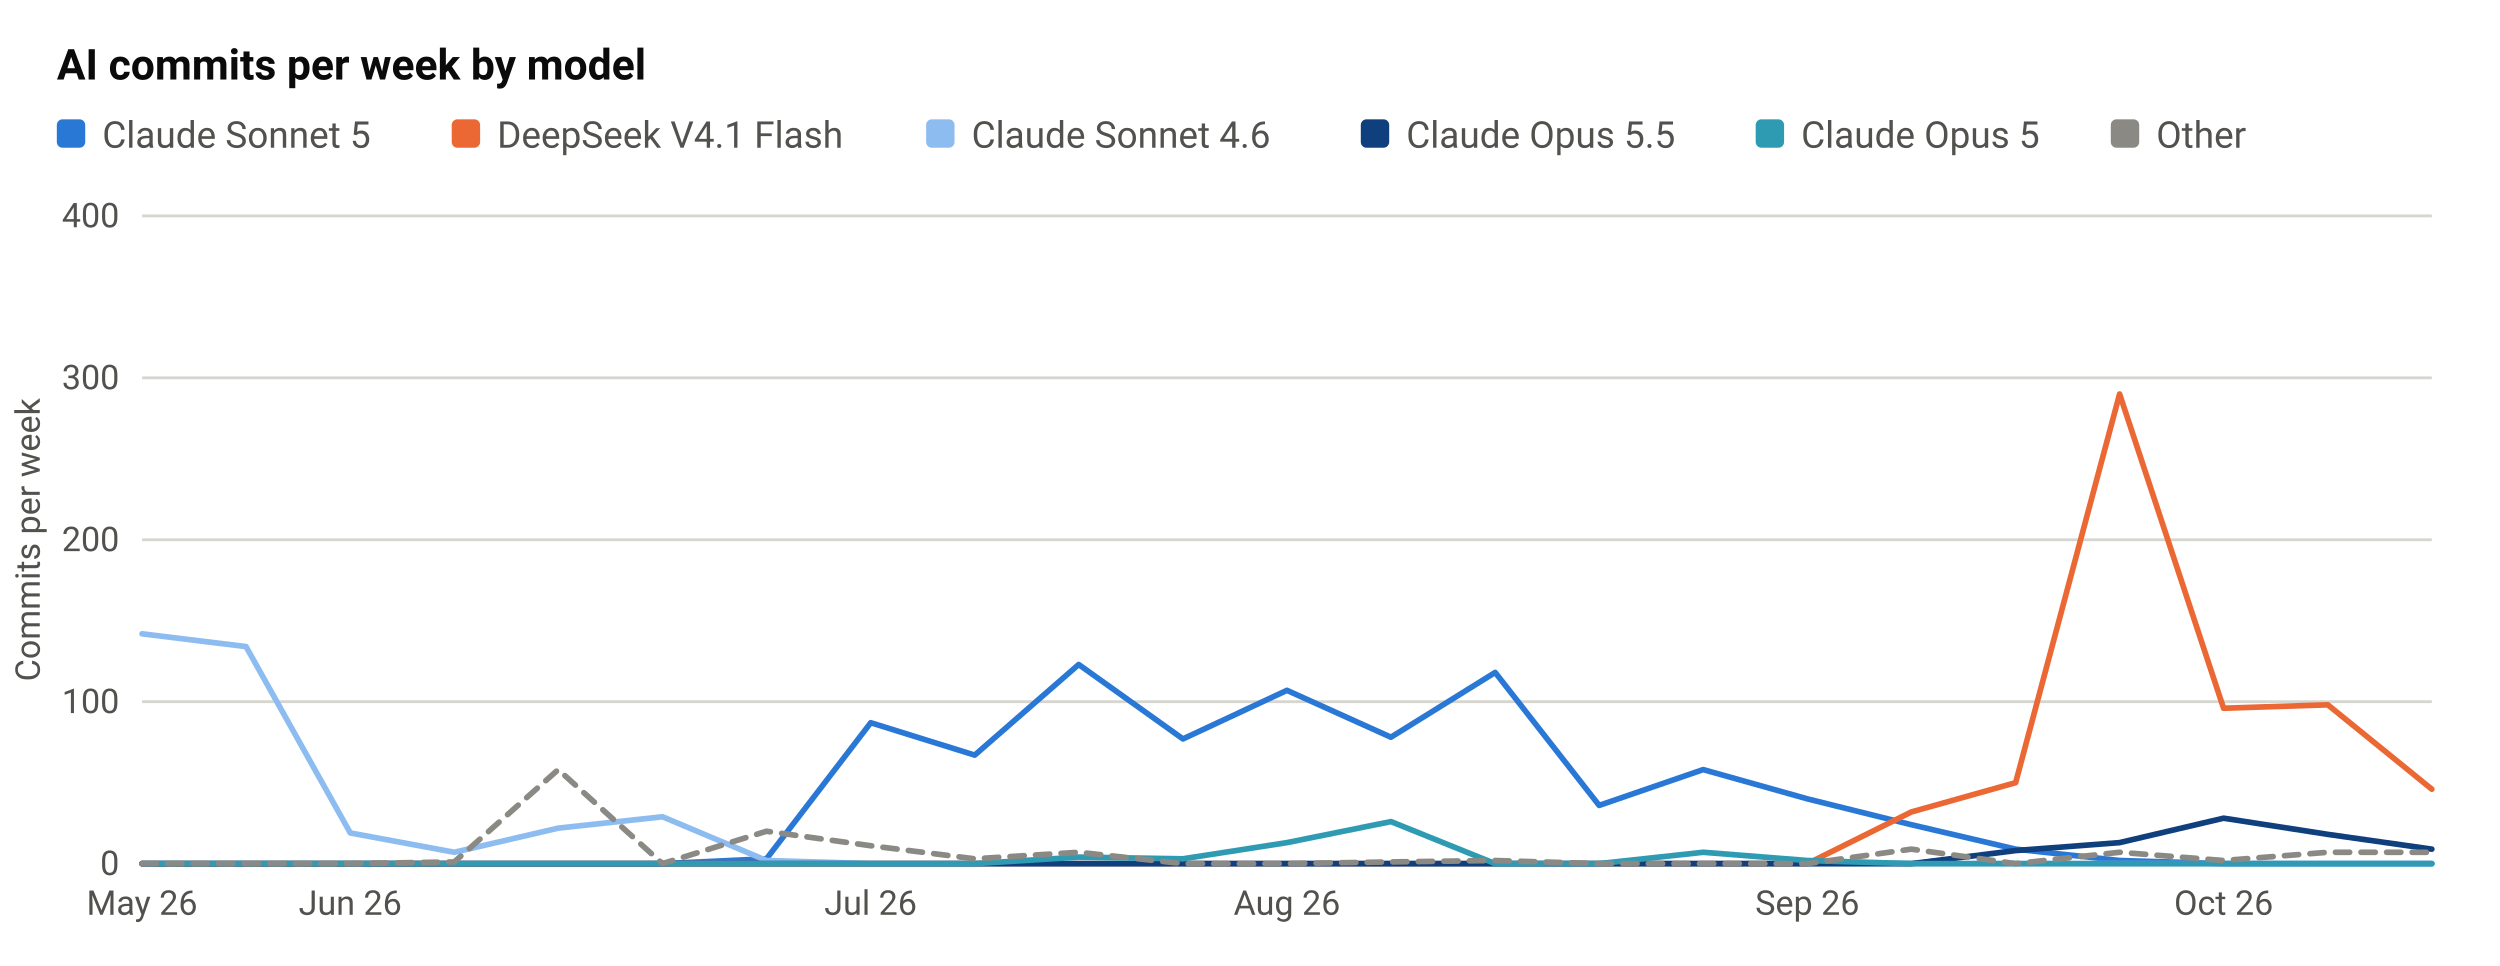
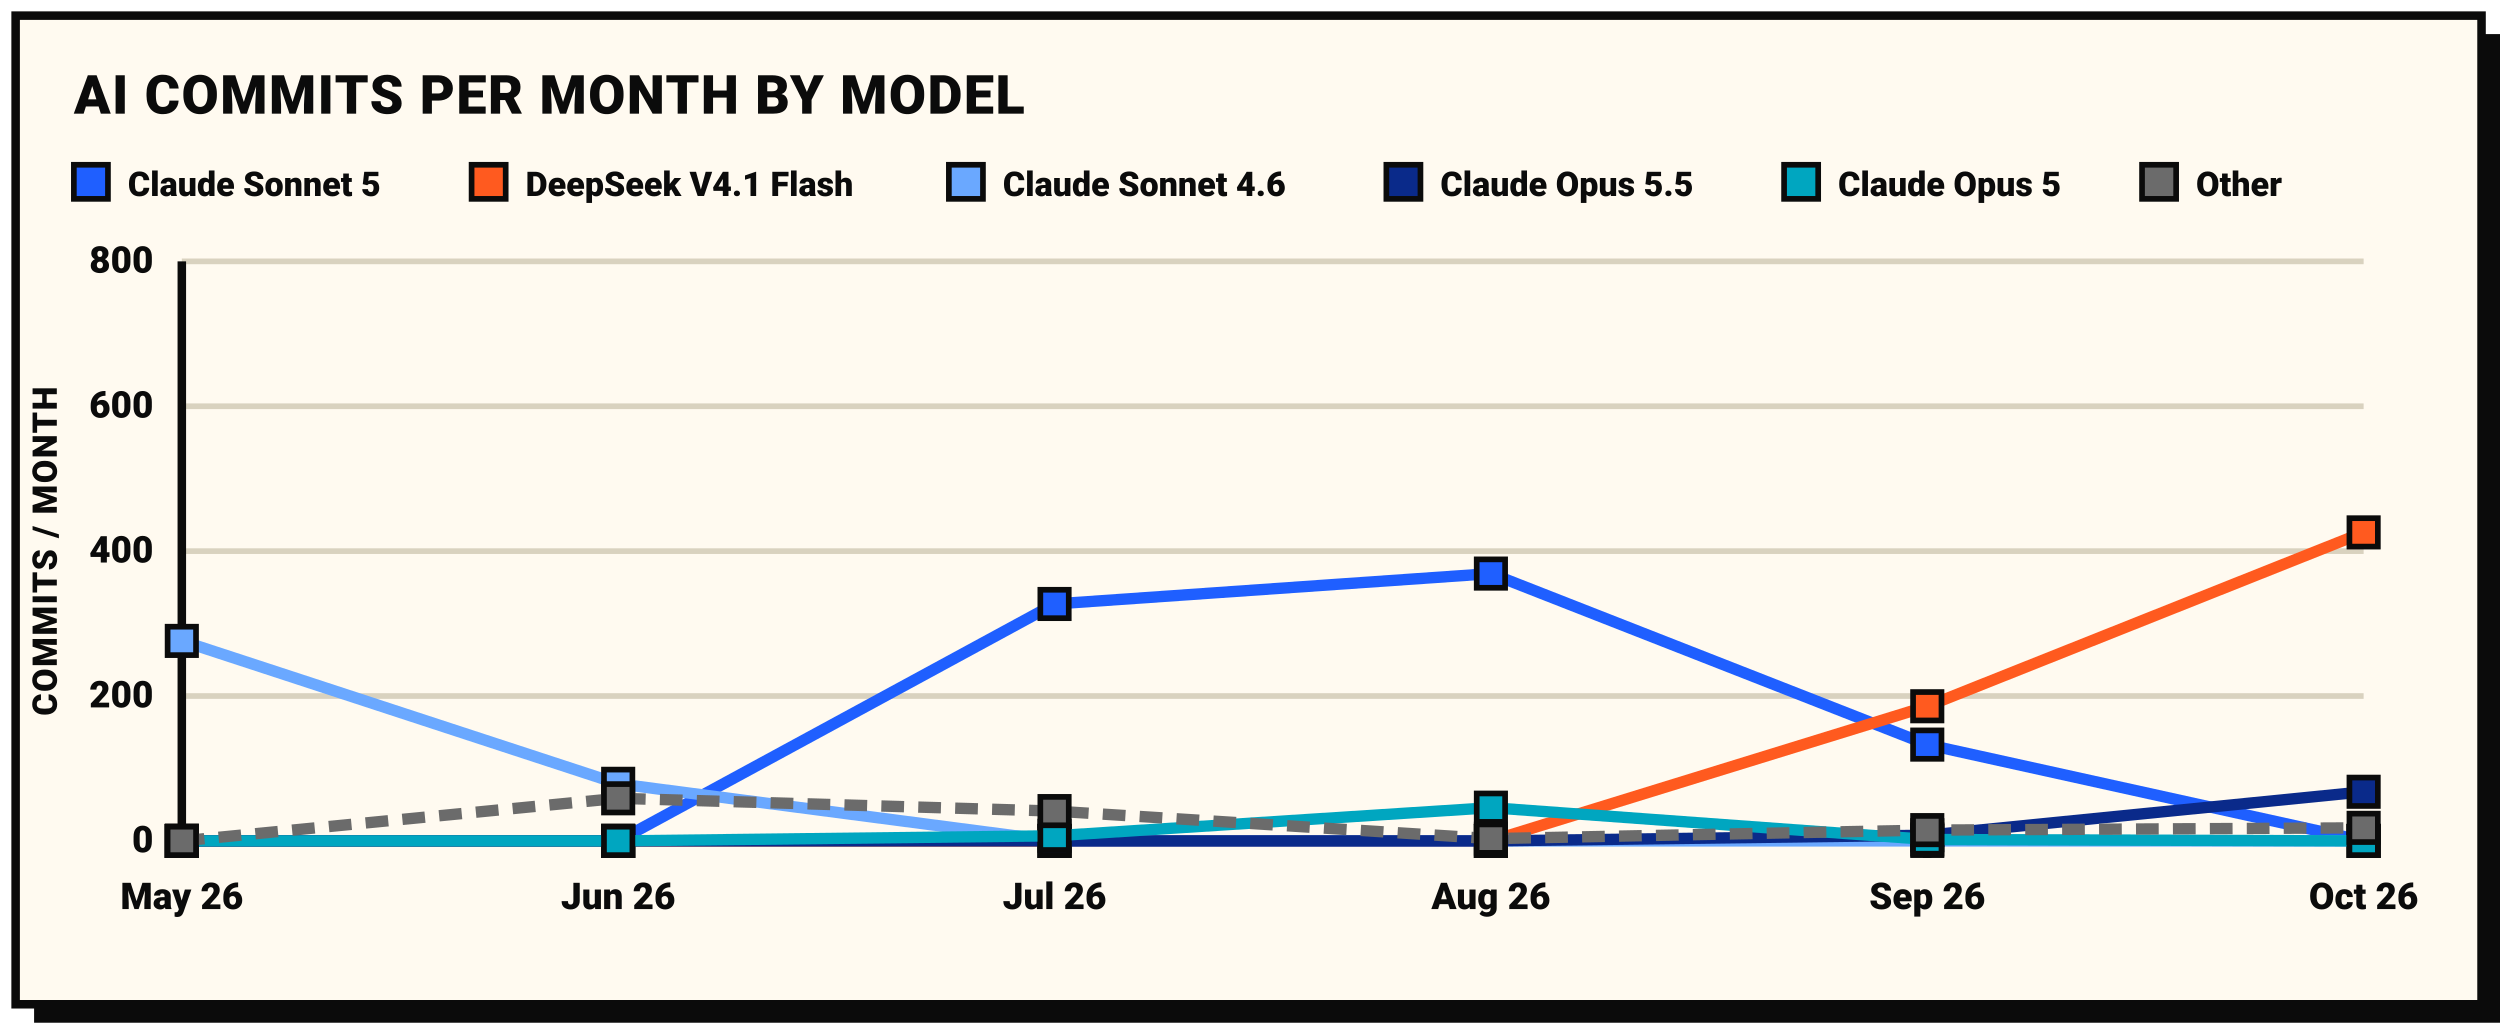
- <svg xmlns="http://www.w3.org/2000/svg" viewBox="0 0 880 340" font-family="-apple-system, BlinkMacSystemFont, 'Segoe UI', Roboto, Helvetica, Arial, sans-serif" role="img" aria-labelledby="t d">
-   <text x="20" y="28" fill="#0b0b0b" font-size="15" font-weight="600">AI commits per week by model</text>
-   <rect x="20" y="42" width="10" height="10" rx="2" fill="#2a78d6" />
-   <text x="36" y="52" fill="#52514e" font-size="13">Claude Sonnet 5</text>
-   <rect x="159" y="42" width="10" height="10" rx="2" fill="#eb6834" />
-   <text x="175" y="52" fill="#52514e" font-size="13">DeepSeek V4.1 Flash</text>
-   <rect x="326" y="42" width="10" height="10" rx="2" fill="#8dbcf0" />
-   <text x="342" y="52" fill="#52514e" font-size="13">Claude Sonnet 4.6</text>
-   <rect x="479" y="42" width="10" height="10" rx="2" fill="#0f3f7d" />
-   <text x="495" y="52" fill="#52514e" font-size="13">Claude Opus 5.5</text>
-   <rect x="618" y="42" width="10" height="10" rx="2" fill="#2f9bb3" />
-   <text x="634" y="52" fill="#52514e" font-size="13">Claude Opus 5</text>
-   <rect x="743" y="42" width="10" height="10" rx="2" fill="#8a8983" />
-   <text x="759" y="52" fill="#52514e" font-size="13">Other</text>
-   <line x1="50" y1="304" x2="856" y2="304" stroke="#d6d5cf" stroke-width="1" />
-   <text x="42" y="308" fill="#52514e" font-size="12" text-anchor="end">0</text>
-   <line x1="50" y1="247" x2="856" y2="247" stroke="#d6d5cf" stroke-width="1" />
-   <text x="42" y="251" fill="#52514e" font-size="12" text-anchor="end">100</text>
-   <line x1="50" y1="190" x2="856" y2="190" stroke="#d6d5cf" stroke-width="1" />
-   <text x="42" y="194" fill="#52514e" font-size="12" text-anchor="end">200</text>
-   <line x1="50" y1="133" x2="856" y2="133" stroke="#d6d5cf" stroke-width="1" />
-   <text x="42" y="137" fill="#52514e" font-size="12" text-anchor="end">300</text>
-   <line x1="50" y1="76" x2="856" y2="76" stroke="#d6d5cf" stroke-width="1" />
-   <text x="42" y="80" fill="#52514e" font-size="12" text-anchor="end">400</text>
-   <text x="50" y="322" fill="#52514e" font-size="12" text-anchor="middle">May 26</text>
-   <text x="123.273" y="322" fill="#52514e" font-size="12" text-anchor="middle">Jun 26</text>
-   <text x="306.455" y="322" fill="#52514e" font-size="12" text-anchor="middle">Jul 26</text>
-   <text x="453" y="322" fill="#52514e" font-size="12" text-anchor="middle">Aug 26</text>
-   <text x="636.182" y="322" fill="#52514e" font-size="12" text-anchor="middle">Sep 26</text>
-   <text x="782.727" y="322" fill="#52514e" font-size="12" text-anchor="middle">Oct 26</text>
-   <text x="14" y="190" fill="#52514e" font-size="12" text-anchor="middle" transform="rotate(-90 14 190)">Commits per week</text>
-   <polyline points="50.0,304.0 86.6,304.0 123.3,304.0 159.9,304.0 196.5,304.0 233.2,304.0 269.8,302.3 306.5,254.4 343.1,265.8 379.7,233.9 416.4,260.1 453.0,243.0 489.6,259.5 526.3,236.7 562.9,283.5 599.5,270.9 636.2,281.2 672.8,290.3 709.5,298.9 746.1,302.9 782.7,304.0 819.4,304.0 856.0,304.0" fill="none" stroke="#2a78d6" stroke-width="2" stroke-linejoin="round" stroke-linecap="round" />
-   <polyline points="50.0,304.0 86.6,304.0 123.3,304.0 159.9,304.0 196.5,304.0 233.2,304.0 269.8,304.0 306.5,304.0 343.1,304.0 379.7,304.0 416.4,304.0 453.0,304.0 489.6,304.0 526.3,304.0 562.9,304.0 599.5,304.0 636.2,304.0 672.8,285.8 709.5,275.5 746.1,138.7 782.7,249.3 819.4,248.1 856.0,277.8" fill="none" stroke="#eb6834" stroke-width="2" stroke-linejoin="round" stroke-linecap="round" />
-   <polyline points="50.0,223.1 86.6,227.6 123.3,293.2 159.9,300.0 196.5,291.5 233.2,287.5 269.8,302.9 306.5,304.0 343.1,304.0 379.7,304.0 416.4,304.0 453.0,304.0 489.6,304.0 526.3,304.0 562.9,304.0 599.5,304.0 636.2,304.0 672.8,304.0 709.5,304.0 746.1,304.0 782.7,304.0 819.4,304.0 856.0,304.0" fill="none" stroke="#8dbcf0" stroke-width="2" stroke-linejoin="round" stroke-linecap="round" />
-   <polyline points="50.0,304.0 86.6,304.0 123.3,304.0 159.9,304.0 196.5,304.0 233.2,304.0 269.8,304.0 306.5,304.0 343.1,304.0 379.7,304.0 416.4,304.0 453.0,304.0 489.6,304.0 526.3,304.0 562.9,304.0 599.5,304.0 636.2,304.0 672.8,304.0 709.5,299.4 746.1,296.6 782.7,288.0 819.4,293.7 856.0,298.9" fill="none" stroke="#0f3f7d" stroke-width="2" stroke-linejoin="round" stroke-linecap="round" />
-   <polyline points="50.0,304.0 86.6,304.0 123.3,304.0 159.9,304.0 196.5,304.0 233.2,304.0 269.8,304.0 306.5,304.0 343.1,304.0 379.7,301.7 416.4,302.3 453.0,296.6 489.6,289.2 526.3,304.0 562.9,304.0 599.5,300.0 636.2,302.9 672.8,304.0 709.5,304.0 746.1,304.0 782.7,304.0 819.4,304.0 856.0,304.0" fill="none" stroke="#2f9bb3" stroke-width="2" stroke-linejoin="round" stroke-linecap="round" />
-   <polyline points="50.0,304.0 86.6,304.0 123.3,304.0 159.9,303.4 196.5,270.9 233.2,304.0 269.8,292.6 306.5,297.7 343.1,302.3 379.7,300.0 416.4,304.0 453.0,304.0 489.6,303.4 526.3,302.9 562.9,304.0 599.5,304.0 636.2,304.0 672.8,298.9 709.5,304.0 746.1,300.0 782.7,302.9 819.4,300.0 856.0,300.0" fill="none" stroke="#8a8983" stroke-width="2" stroke-linejoin="round" stroke-linecap="round" stroke-dasharray="5 4" />
+ <svg xmlns="http://www.w3.org/2000/svg" viewBox="0 0 880 360" font-family="-apple-system, BlinkMacSystemFont, 'Segoe UI', Roboto, Helvetica, Arial, sans-serif" role="img" aria-labelledby="t d">
+   <rect x="12" y="12" width="868" height="348" fill="#0b0b0b" />
+   <rect x="5.5" y="5.5" width="868" height="348" fill="#fffaf0" stroke="#0b0b0b" stroke-width="3" />
+   <text x="26" y="40" fill="#0b0b0b" font-weight="800" font-size="19" letter-spacing="0.5">AI COMMITS PER MONTH BY MODEL</text>
+   <rect x="26" y="58" width="12" height="12" fill="#1f5fff" stroke="#0b0b0b" stroke-width="2" />
+   <text x="45" y="69" fill="#0b0b0b" font-weight="800" font-size="12">Claude Sonnet 5</text>
+   <rect x="166" y="58" width="12" height="12" fill="#ff5a1f" stroke="#0b0b0b" stroke-width="2" />
+   <text x="185" y="69" fill="#0b0b0b" font-weight="800" font-size="12">DeepSeek V4.1 Flash</text>
+   <rect x="334" y="58" width="12" height="12" fill="#6aa8ff" stroke="#0b0b0b" stroke-width="2" />
+   <text x="353" y="69" fill="#0b0b0b" font-weight="800" font-size="12">Claude Sonnet 4.6</text>
+   <rect x="488" y="58" width="12" height="12" fill="#0a2a8a" stroke="#0b0b0b" stroke-width="2" />
+   <text x="507" y="69" fill="#0b0b0b" font-weight="800" font-size="12">Claude Opus 5.5</text>
+   <rect x="628" y="58" width="12" height="12" fill="#00a6c0" stroke="#0b0b0b" stroke-width="2" />
+   <text x="647" y="69" fill="#0b0b0b" font-weight="800" font-size="12">Claude Opus 5</text>
+   <rect x="754" y="58" width="12" height="12" fill="#6b6b6b" stroke="#0b0b0b" stroke-width="2" />
+   <text x="773" y="69" fill="#0b0b0b" font-weight="800" font-size="12">Other</text>
+   <line x1="64" y1="296" x2="832" y2="296" stroke="#0b0b0b" stroke-width="3" />
+   <text x="54" y="300" fill="#0b0b0b" font-weight="800" font-size="13" text-anchor="end">0</text>
+   <line x1="64" y1="245" x2="832" y2="245" stroke="#d9d2bf" stroke-width="2" />
+   <text x="54" y="249" fill="#0b0b0b" font-weight="800" font-size="13" text-anchor="end">200</text>
+   <line x1="64" y1="194" x2="832" y2="194" stroke="#d9d2bf" stroke-width="2" />
+   <text x="54" y="198" fill="#0b0b0b" font-weight="800" font-size="13" text-anchor="end">400</text>
+   <line x1="64" y1="143" x2="832" y2="143" stroke="#d9d2bf" stroke-width="2" />
+   <text x="54" y="147" fill="#0b0b0b" font-weight="800" font-size="13" text-anchor="end">600</text>
+   <line x1="64" y1="92" x2="832" y2="92" stroke="#d9d2bf" stroke-width="2" />
+   <text x="54" y="96" fill="#0b0b0b" font-weight="800" font-size="13" text-anchor="end">800</text>
+   <line x1="64" y1="92" x2="64" y2="296" stroke="#0b0b0b" stroke-width="3" />
+   <line x1="64" y1="296" x2="64" y2="302" stroke="#0b0b0b" stroke-width="3" />
+   <text x="64" y="320" fill="#0b0b0b" font-weight="800" font-size="13" text-anchor="middle">May 26</text>
+   <line x1="217.6" y1="296" x2="217.6" y2="302" stroke="#0b0b0b" stroke-width="3" />
+   <text x="217.6" y="320" fill="#0b0b0b" font-weight="800" font-size="13" text-anchor="middle">Jun 26</text>
+   <line x1="371.2" y1="296" x2="371.2" y2="302" stroke="#0b0b0b" stroke-width="3" />
+   <text x="371.2" y="320" fill="#0b0b0b" font-weight="800" font-size="13" text-anchor="middle">Jul 26</text>
+   <line x1="524.8" y1="296" x2="524.8" y2="302" stroke="#0b0b0b" stroke-width="3" />
+   <text x="524.8" y="320" fill="#0b0b0b" font-weight="800" font-size="13" text-anchor="middle">Aug 26</text>
+   <line x1="678.4" y1="296" x2="678.4" y2="302" stroke="#0b0b0b" stroke-width="3" />
+   <text x="678.4" y="320" fill="#0b0b0b" font-weight="800" font-size="13" text-anchor="middle">Sep 26</text>
+   <line x1="832" y1="296" x2="832" y2="302" stroke="#0b0b0b" stroke-width="3" />
+   <text x="832" y="320" fill="#0b0b0b" font-weight="800" font-size="13" text-anchor="middle">Oct 26</text>
+   <text x="20" y="194" fill="#0b0b0b" font-weight="800" font-size="12" text-anchor="middle" letter-spacing="0.5" transform="rotate(-90 20 194)">COMMITS / MONTH</text>
+   <polyline points="64.0,296.0 217.6,296.0 371.2,212.6 524.8,201.9 678.4,262.1 832.0,296.0" fill="none" stroke="#1f5fff" stroke-width="4" stroke-linejoin="miter" />
+   <rect x="59.0" y="291.0" width="10" height="10" fill="#1f5fff" stroke="#0b0b0b" stroke-width="2" />
+   <rect x="212.6" y="291.0" width="10" height="10" fill="#1f5fff" stroke="#0b0b0b" stroke-width="2" />
+   <rect x="366.2" y="207.6" width="10" height="10" fill="#1f5fff" stroke="#0b0b0b" stroke-width="2" />
+   <rect x="519.8" y="196.9" width="10" height="10" fill="#1f5fff" stroke="#0b0b0b" stroke-width="2" />
+   <rect x="673.4" y="257.1" width="10" height="10" fill="#1f5fff" stroke="#0b0b0b" stroke-width="2" />
+   <rect x="827.0" y="291.0" width="10" height="10" fill="#1f5fff" stroke="#0b0b0b" stroke-width="2" />
+   <polyline points="64.0,296.0 217.6,296.0 371.2,296.0 524.8,296.0 678.4,248.6 832.0,187.4" fill="none" stroke="#ff5a1f" stroke-width="4" stroke-linejoin="miter" />
+   <rect x="59.0" y="291.0" width="10" height="10" fill="#ff5a1f" stroke="#0b0b0b" stroke-width="2" />
+   <rect x="212.6" y="291.0" width="10" height="10" fill="#ff5a1f" stroke="#0b0b0b" stroke-width="2" />
+   <rect x="366.2" y="291.0" width="10" height="10" fill="#ff5a1f" stroke="#0b0b0b" stroke-width="2" />
+   <rect x="519.8" y="291.0" width="10" height="10" fill="#ff5a1f" stroke="#0b0b0b" stroke-width="2" />
+   <rect x="673.4" y="243.6" width="10" height="10" fill="#ff5a1f" stroke="#0b0b0b" stroke-width="2" />
+   <rect x="827.0" y="182.4" width="10" height="10" fill="#ff5a1f" stroke="#0b0b0b" stroke-width="2" />
+   <polyline points="64.0,225.6 217.6,275.9 371.2,296.0 524.8,296.0 678.4,296.0 832.0,296.0" fill="none" stroke="#6aa8ff" stroke-width="4" stroke-linejoin="miter" />
+   <rect x="59.0" y="220.6" width="10" height="10" fill="#6aa8ff" stroke="#0b0b0b" stroke-width="2" />
+   <rect x="212.6" y="270.9" width="10" height="10" fill="#6aa8ff" stroke="#0b0b0b" stroke-width="2" />
+   <rect x="366.2" y="291.0" width="10" height="10" fill="#6aa8ff" stroke="#0b0b0b" stroke-width="2" />
+   <rect x="519.8" y="291.0" width="10" height="10" fill="#6aa8ff" stroke="#0b0b0b" stroke-width="2" />
+   <rect x="673.4" y="291.0" width="10" height="10" fill="#6aa8ff" stroke="#0b0b0b" stroke-width="2" />
+   <rect x="827.0" y="291.0" width="10" height="10" fill="#6aa8ff" stroke="#0b0b0b" stroke-width="2" />
+   <polyline points="64.0,296.0 217.6,296.0 371.2,296.0 524.8,296.0 678.4,294.0 832.0,278.7" fill="none" stroke="#0a2a8a" stroke-width="4" stroke-linejoin="miter" />
+   <rect x="59.0" y="291.0" width="10" height="10" fill="#0a2a8a" stroke="#0b0b0b" stroke-width="2" />
+   <rect x="212.6" y="291.0" width="10" height="10" fill="#0a2a8a" stroke="#0b0b0b" stroke-width="2" />
+   <rect x="366.2" y="291.0" width="10" height="10" fill="#0a2a8a" stroke="#0b0b0b" stroke-width="2" />
+   <rect x="519.8" y="291.0" width="10" height="10" fill="#0a2a8a" stroke="#0b0b0b" stroke-width="2" />
+   <rect x="673.4" y="289.0" width="10" height="10" fill="#0a2a8a" stroke="#0b0b0b" stroke-width="2" />
+   <rect x="827.0" y="273.7" width="10" height="10" fill="#0a2a8a" stroke="#0b0b0b" stroke-width="2" />
+   <polyline points="64.0,296.0 217.6,296.0 371.2,294.2 524.8,284.3 678.4,295.5 832.0,296.0" fill="none" stroke="#00a6c0" stroke-width="4" stroke-linejoin="miter" />
+   <rect x="59.0" y="291.0" width="10" height="10" fill="#00a6c0" stroke="#0b0b0b" stroke-width="2" />
+   <rect x="212.6" y="291.0" width="10" height="10" fill="#00a6c0" stroke="#0b0b0b" stroke-width="2" />
+   <rect x="366.2" y="289.2" width="10" height="10" fill="#00a6c0" stroke="#0b0b0b" stroke-width="2" />
+   <rect x="519.8" y="279.3" width="10" height="10" fill="#00a6c0" stroke="#0b0b0b" stroke-width="2" />
+   <rect x="673.4" y="290.5" width="10" height="10" fill="#00a6c0" stroke="#0b0b0b" stroke-width="2" />
+   <rect x="827.0" y="291.0" width="10" height="10" fill="#00a6c0" stroke="#0b0b0b" stroke-width="2" />
+   <polyline points="64.0,296.0 217.6,281.0 371.2,285.5 524.8,295.2 678.4,292.2 832.0,291.4" fill="none" stroke="#6b6b6b" stroke-width="4" stroke-linejoin="miter" stroke-dasharray="8 5" />
+   <rect x="59.0" y="291.0" width="10" height="10" fill="#6b6b6b" stroke="#0b0b0b" stroke-width="2" />
+   <rect x="212.6" y="276.0" width="10" height="10" fill="#6b6b6b" stroke="#0b0b0b" stroke-width="2" />
+   <rect x="366.2" y="280.5" width="10" height="10" fill="#6b6b6b" stroke="#0b0b0b" stroke-width="2" />
+   <rect x="519.8" y="290.2" width="10" height="10" fill="#6b6b6b" stroke="#0b0b0b" stroke-width="2" />
+   <rect x="673.4" y="287.2" width="10" height="10" fill="#6b6b6b" stroke="#0b0b0b" stroke-width="2" />
+   <rect x="827.0" y="286.4" width="10" height="10" fill="#6b6b6b" stroke="#0b0b0b" stroke-width="2" />
</svg>
